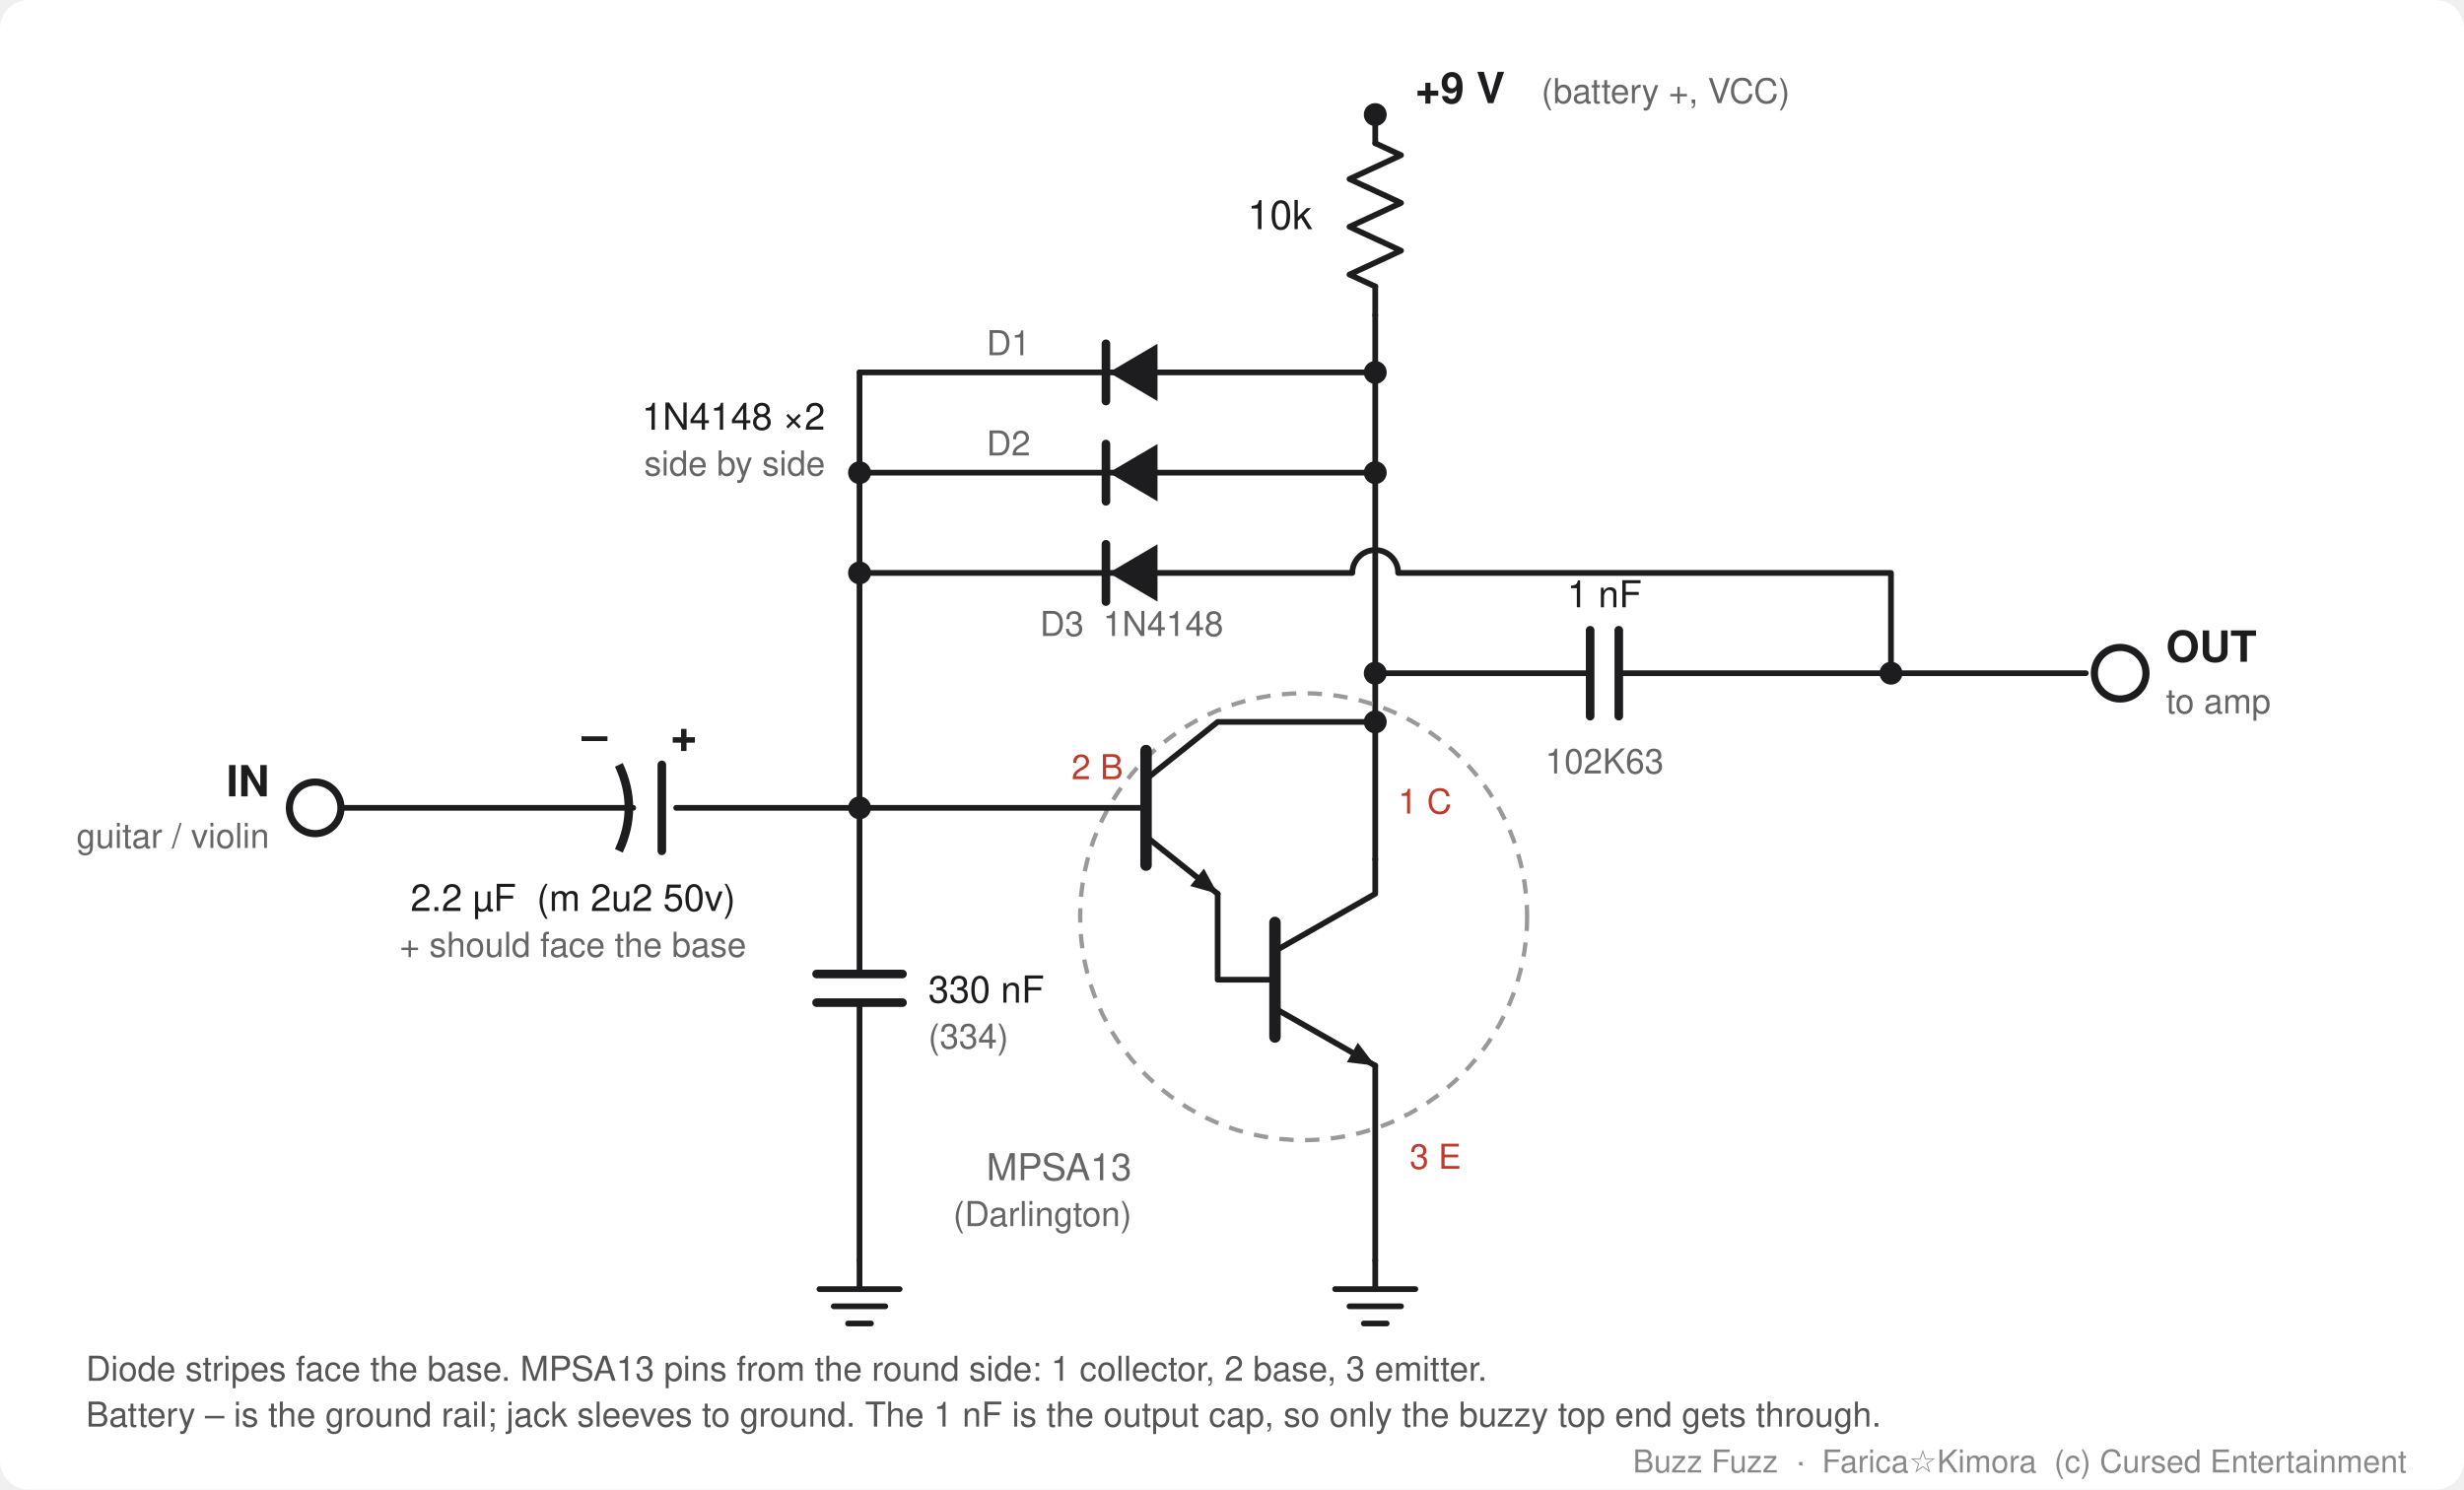
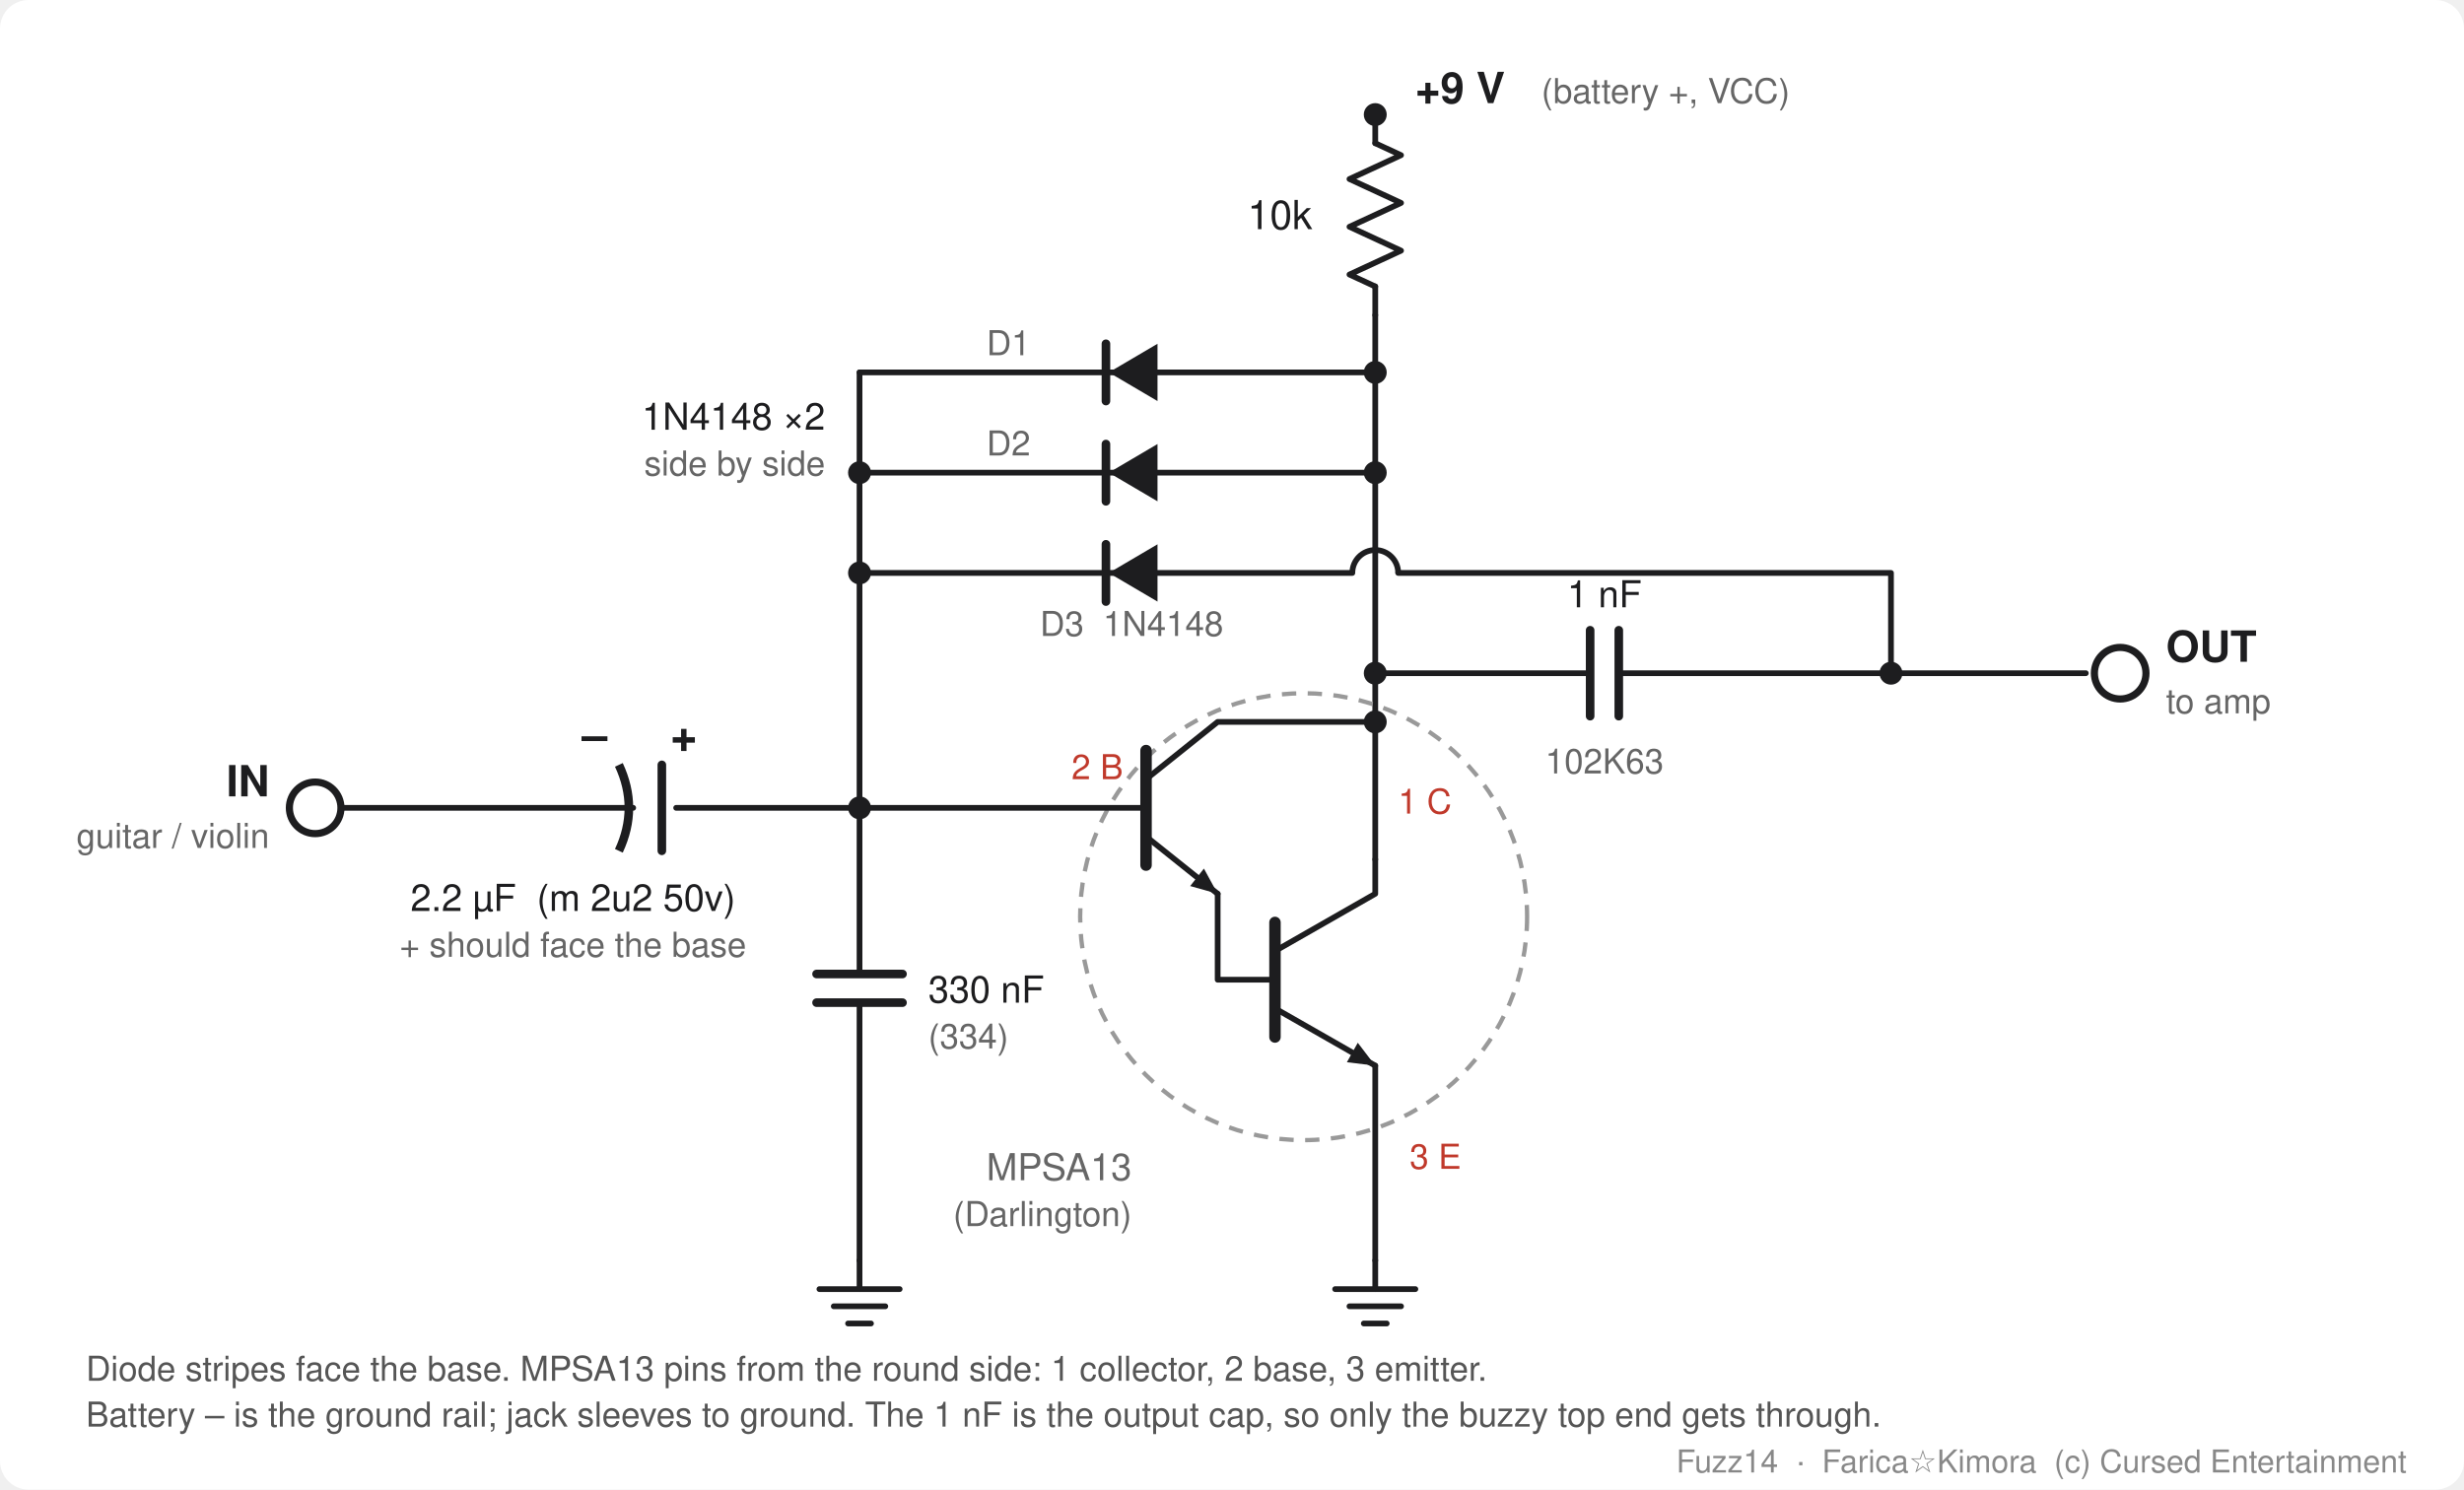
<svg xmlns="http://www.w3.org/2000/svg" viewBox="0 0 860 520" width="860" height="520" font-family="Segoe UI, Helvetica, Arial, sans-serif">
  <rect width="860" height="520" rx="10" fill="#ffffff" />
  <circle cx="480" cy="40" r="4" fill="#1d1d1f" />
  <text xml:space="preserve" x="494" y="36" font-size="15" text-anchor="start" fill="#1d1d1f" font-weight="bold">+9 V</text>
  <text xml:space="preserve" x="538" y="36" font-size="12" text-anchor="start" fill="#666" font-weight="normal">(battery +, VCC)</text>
  <polyline points="480,40 480,50" fill="none" stroke="#1d1d1f" stroke-width="2" stroke-linejoin="round" stroke-linecap="round" />
  <polyline points="480,50 489,54.167 471,62.5 489,70.833 471,79.167 489,87.5 471,95.833 480,100" fill="none" stroke="#1d1d1f" stroke-width="2" stroke-linejoin="round" stroke-linecap="round" />
  <polyline points="480,100 480,110" fill="none" stroke="#1d1d1f" stroke-width="2" stroke-linejoin="round" stroke-linecap="round" />
  <text xml:space="preserve" x="458" y="80" font-size="14" text-anchor="end" fill="#1d1d1f" font-weight="normal">10k</text>
  <polyline points="480,110 480,300" fill="none" stroke="#1d1d1f" stroke-width="2" stroke-linejoin="round" stroke-linecap="round" />
  <circle cx="480" cy="130" r="4" fill="#1d1d1f" />
  <polyline points="480,130 300,130" fill="none" stroke="#1d1d1f" stroke-width="2" stroke-linejoin="round" stroke-linecap="round" />
  <polygon points="404,120 404,140 387,130" fill="#1d1d1f" />
  <polyline points="386,120 386,140" fill="none" stroke="#1d1d1f" stroke-width="3" stroke-linejoin="round" stroke-linecap="round" />
  <circle cx="480" cy="165" r="4" fill="#1d1d1f" />
  <polyline points="480,165 300,165" fill="none" stroke="#1d1d1f" stroke-width="2" stroke-linejoin="round" stroke-linecap="round" />
  <polygon points="404,155 404,175 387,165" fill="#1d1d1f" />
  <polyline points="386,155 386,175" fill="none" stroke="#1d1d1f" stroke-width="3" stroke-linejoin="round" stroke-linecap="round" />
  <circle cx="300" cy="165" r="4" fill="#1d1d1f" />
  <text xml:space="preserve" x="352" y="124" font-size="12" text-anchor="middle" fill="#666" font-weight="normal">D1</text>
  <text xml:space="preserve" x="352" y="159" font-size="12" text-anchor="middle" fill="#666" font-weight="normal">D2</text>
  <text xml:space="preserve" x="288" y="150" font-size="13" text-anchor="end" fill="#1d1d1f" font-weight="normal">1N4148 ×2</text>
  <text xml:space="preserve" x="288" y="166" font-size="12" text-anchor="end" fill="#666" font-weight="normal">side by side</text>
  <circle cx="480" cy="235" r="4" fill="#1d1d1f" />
  <polyline points="480,235 555,235" fill="none" stroke="#1d1d1f" stroke-width="2" stroke-linejoin="round" stroke-linecap="round" />
  <polyline points="555,220 555,250" fill="none" stroke="#1d1d1f" stroke-width="3" stroke-linejoin="round" stroke-linecap="round" />
  <polyline points="565,220 565,250" fill="none" stroke="#1d1d1f" stroke-width="3" stroke-linejoin="round" stroke-linecap="round" />
  <polyline points="565,235 660,235" fill="none" stroke="#1d1d1f" stroke-width="2" stroke-linejoin="round" stroke-linecap="round" />
  <circle cx="660" cy="235" r="4" fill="#1d1d1f" />
  <text xml:space="preserve" x="560" y="212" font-size="13" text-anchor="middle" fill="#1d1d1f" font-weight="normal">1 nF</text>
  <text xml:space="preserve" x="560" y="270" font-size="12" text-anchor="middle" fill="#666" font-weight="normal">102K63</text>
  <polyline points="660,235 728,235" fill="none" stroke="#1d1d1f" stroke-width="2" stroke-linejoin="round" stroke-linecap="round" />
  <circle cx="740" cy="235" r="9" fill="#fff" stroke="#1d1d1f" stroke-width="2.5" />
  <text xml:space="preserve" x="756" y="231" font-size="15" text-anchor="start" fill="#1d1d1f" font-weight="bold">OUT</text>
  <text xml:space="preserve" x="756" y="249" font-size="12" text-anchor="start" fill="#666" font-weight="normal">to amp</text>
  <polyline points="660,235 660,200 488,200" fill="none" stroke="#1d1d1f" stroke-width="2" stroke-linejoin="round" stroke-linecap="round" />
  <path d="M472,200 A8,8 0 0 1 488,200" fill="none" stroke="#1d1d1f" stroke-width="2" />
  <polyline points="472,200 300,200" fill="none" stroke="#1d1d1f" stroke-width="2" stroke-linejoin="round" stroke-linecap="round" />
  <circle cx="300" cy="200" r="4" fill="#1d1d1f" />
  <polygon points="404,190 404,210 387,200" fill="#1d1d1f" />
  <polyline points="386,190 386,210" fill="none" stroke="#1d1d1f" stroke-width="3" stroke-linejoin="round" stroke-linecap="round" />
  <text xml:space="preserve" x="395" y="222" font-size="12" text-anchor="middle" fill="#666" font-weight="normal">D3  1N4148</text>
  <polyline points="300,130 300,282" fill="none" stroke="#1d1d1f" stroke-width="2" stroke-linejoin="round" stroke-linecap="round" />
  <circle cx="455" cy="320" r="78" fill="none" stroke="#999" stroke-width="1.5" stroke-dasharray="5 4" />
  <polyline points="400,262 400,302" fill="none" stroke="#1d1d1f" stroke-width="4" stroke-linejoin="round" stroke-linecap="round" />
  <polyline points="400,272 425,252 480,252" fill="none" stroke="#1d1d1f" stroke-width="2" stroke-linejoin="round" stroke-linecap="round" />
  <circle cx="480" cy="252" r="4" fill="#1d1d1f" />
  <polyline points="400,292 425,312" fill="none" stroke="#1d1d1f" stroke-width="2" stroke-linejoin="round" stroke-linecap="round" />
  <polygon points="425.0,312.0 415.4,309.3 420.2,303.2" fill="#1d1d1f" />
  <polyline points="445,322 445,362" fill="none" stroke="#1d1d1f" stroke-width="4" stroke-linejoin="round" stroke-linecap="round" />
  <polyline points="425,312 425,342 445,342" fill="none" stroke="#1d1d1f" stroke-width="2" stroke-linejoin="round" stroke-linecap="round" />
  <polyline points="445,332 480,312 480,300" fill="none" stroke="#1d1d1f" stroke-width="2" stroke-linejoin="round" stroke-linecap="round" />
  <polyline points="445,352 480,372" fill="none" stroke="#1d1d1f" stroke-width="2" stroke-linejoin="round" stroke-linecap="round" />
  <polygon points="480.0,372.0 470.1,370.8 473.9,364.0" fill="#1d1d1f" />
  <text xml:space="preserve" x="488" y="284" font-size="12" text-anchor="start" fill="#c0392b" font-weight="normal">1 C</text>
  <text xml:space="preserve" x="392" y="272" font-size="12" text-anchor="end" fill="#c0392b" font-weight="normal">2 B</text>
  <text xml:space="preserve" x="492" y="408" font-size="12" text-anchor="start" fill="#c0392b" font-weight="normal">3 E</text>
  <text xml:space="preserve" x="395" y="412" font-size="13" text-anchor="end" fill="#666" font-weight="normal">MPSA13</text>
  <text xml:space="preserve" x="395" y="428" font-size="12" text-anchor="end" fill="#666" font-weight="normal">(Darlington)</text>
  <polyline points="300,282 400,282" fill="none" stroke="#1d1d1f" stroke-width="2" stroke-linejoin="round" stroke-linecap="round" />
  <circle cx="300" cy="282" r="4" fill="#1d1d1f" />
  <polyline points="300,282 236,282" fill="none" stroke="#1d1d1f" stroke-width="2" stroke-linejoin="round" stroke-linecap="round" />
  <path d="M216,267 Q223,282 216,297" fill="none" stroke="#1d1d1f" stroke-width="3" />
  <polyline points="231,267 231,297" fill="none" stroke="#1d1d1f" stroke-width="3" stroke-linejoin="round" stroke-linecap="round" />
  <polyline points="221,282 120,282" fill="none" stroke="#1d1d1f" stroke-width="2" stroke-linejoin="round" stroke-linecap="round" />
  <text xml:space="preserve" x="234" y="262" font-size="16" text-anchor="start" fill="#1d1d1f" font-weight="bold">+</text>
  <text xml:space="preserve" x="212" y="262" font-size="16" text-anchor="end" fill="#1d1d1f" font-weight="bold">–</text>
  <text xml:space="preserve" x="200" y="318" font-size="13" text-anchor="middle" fill="#1d1d1f" font-weight="normal">2.2 µF  (m 2u2 50v)</text>
  <text xml:space="preserve" x="200" y="334" font-size="12" text-anchor="middle" fill="#666" font-weight="normal">+ should face the base</text>
  <circle cx="110" cy="282" r="9" fill="#fff" stroke="#1d1d1f" stroke-width="2.5" />
  <text xml:space="preserve" x="94" y="278" font-size="15" text-anchor="end" fill="#1d1d1f" font-weight="bold">IN</text>
  <text xml:space="preserve" x="94" y="296" font-size="12" text-anchor="end" fill="#666" font-weight="normal">guitar / violin</text>
  <polyline points="300,282 300,340" fill="none" stroke="#1d1d1f" stroke-width="2" stroke-linejoin="round" stroke-linecap="round" />
  <polyline points="285,340 315,340" fill="none" stroke="#1d1d1f" stroke-width="3" stroke-linejoin="round" stroke-linecap="round" />
  <polyline points="285,350 315,350" fill="none" stroke="#1d1d1f" stroke-width="3" stroke-linejoin="round" stroke-linecap="round" />
  <polyline points="300,350 300,440" fill="none" stroke="#1d1d1f" stroke-width="2" stroke-linejoin="round" stroke-linecap="round" />
  <polyline points="300,440 300,450" fill="none" stroke="#1d1d1f" stroke-width="2" stroke-linejoin="round" stroke-linecap="round" />
  <polyline points="286,450 314,450" fill="none" stroke="#1d1d1f" stroke-width="2" stroke-linejoin="round" stroke-linecap="round" />
  <polyline points="291,456 309,456" fill="none" stroke="#1d1d1f" stroke-width="2" stroke-linejoin="round" stroke-linecap="round" />
  <polyline points="296,462 304,462" fill="none" stroke="#1d1d1f" stroke-width="2" stroke-linejoin="round" stroke-linecap="round" />
  <text xml:space="preserve" x="324" y="350" font-size="13" text-anchor="start" fill="#1d1d1f" font-weight="normal">330 nF</text>
  <text xml:space="preserve" x="324" y="366" font-size="12" text-anchor="start" fill="#666" font-weight="normal">(334)</text>
  <polyline points="480,372 480,440" fill="none" stroke="#1d1d1f" stroke-width="2" stroke-linejoin="round" stroke-linecap="round" />
  <polyline points="480,440 480,450" fill="none" stroke="#1d1d1f" stroke-width="2" stroke-linejoin="round" stroke-linecap="round" />
  <polyline points="466,450 494,450" fill="none" stroke="#1d1d1f" stroke-width="2" stroke-linejoin="round" stroke-linecap="round" />
  <polyline points="471,456 489,456" fill="none" stroke="#1d1d1f" stroke-width="2" stroke-linejoin="round" stroke-linecap="round" />
  <polyline points="476,462 484,462" fill="none" stroke="#1d1d1f" stroke-width="2" stroke-linejoin="round" stroke-linecap="round" />
  <text xml:space="preserve" x="30" y="482" font-size="12" text-anchor="start" fill="#555" font-weight="normal">Diode stripes face the base. MPSA13 pins from the round side: 1 collector, 2 base, 3 emitter.</text>
  <text xml:space="preserve" x="30" y="498" font-size="12" text-anchor="start" fill="#555" font-weight="normal">Battery – is the ground rail; jack sleeves to ground. The 1 nF is the output cap, so only the buzzy top end gets through.</text>
-   <text xml:space="preserve" x="840" y="514" font-size="11" text-anchor="end" fill="#888" font-weight="normal">Buzz Fuzz  ·  Farica☆Kimora  (c) Cursed Entertainment</text>
+   <text xml:space="preserve" x="840" y="514" font-size="11" text-anchor="end" fill="#888" font-weight="normal">Fuzz14  ·  Farica☆Kimora  (c) Cursed Entertainment</text>
</svg>
